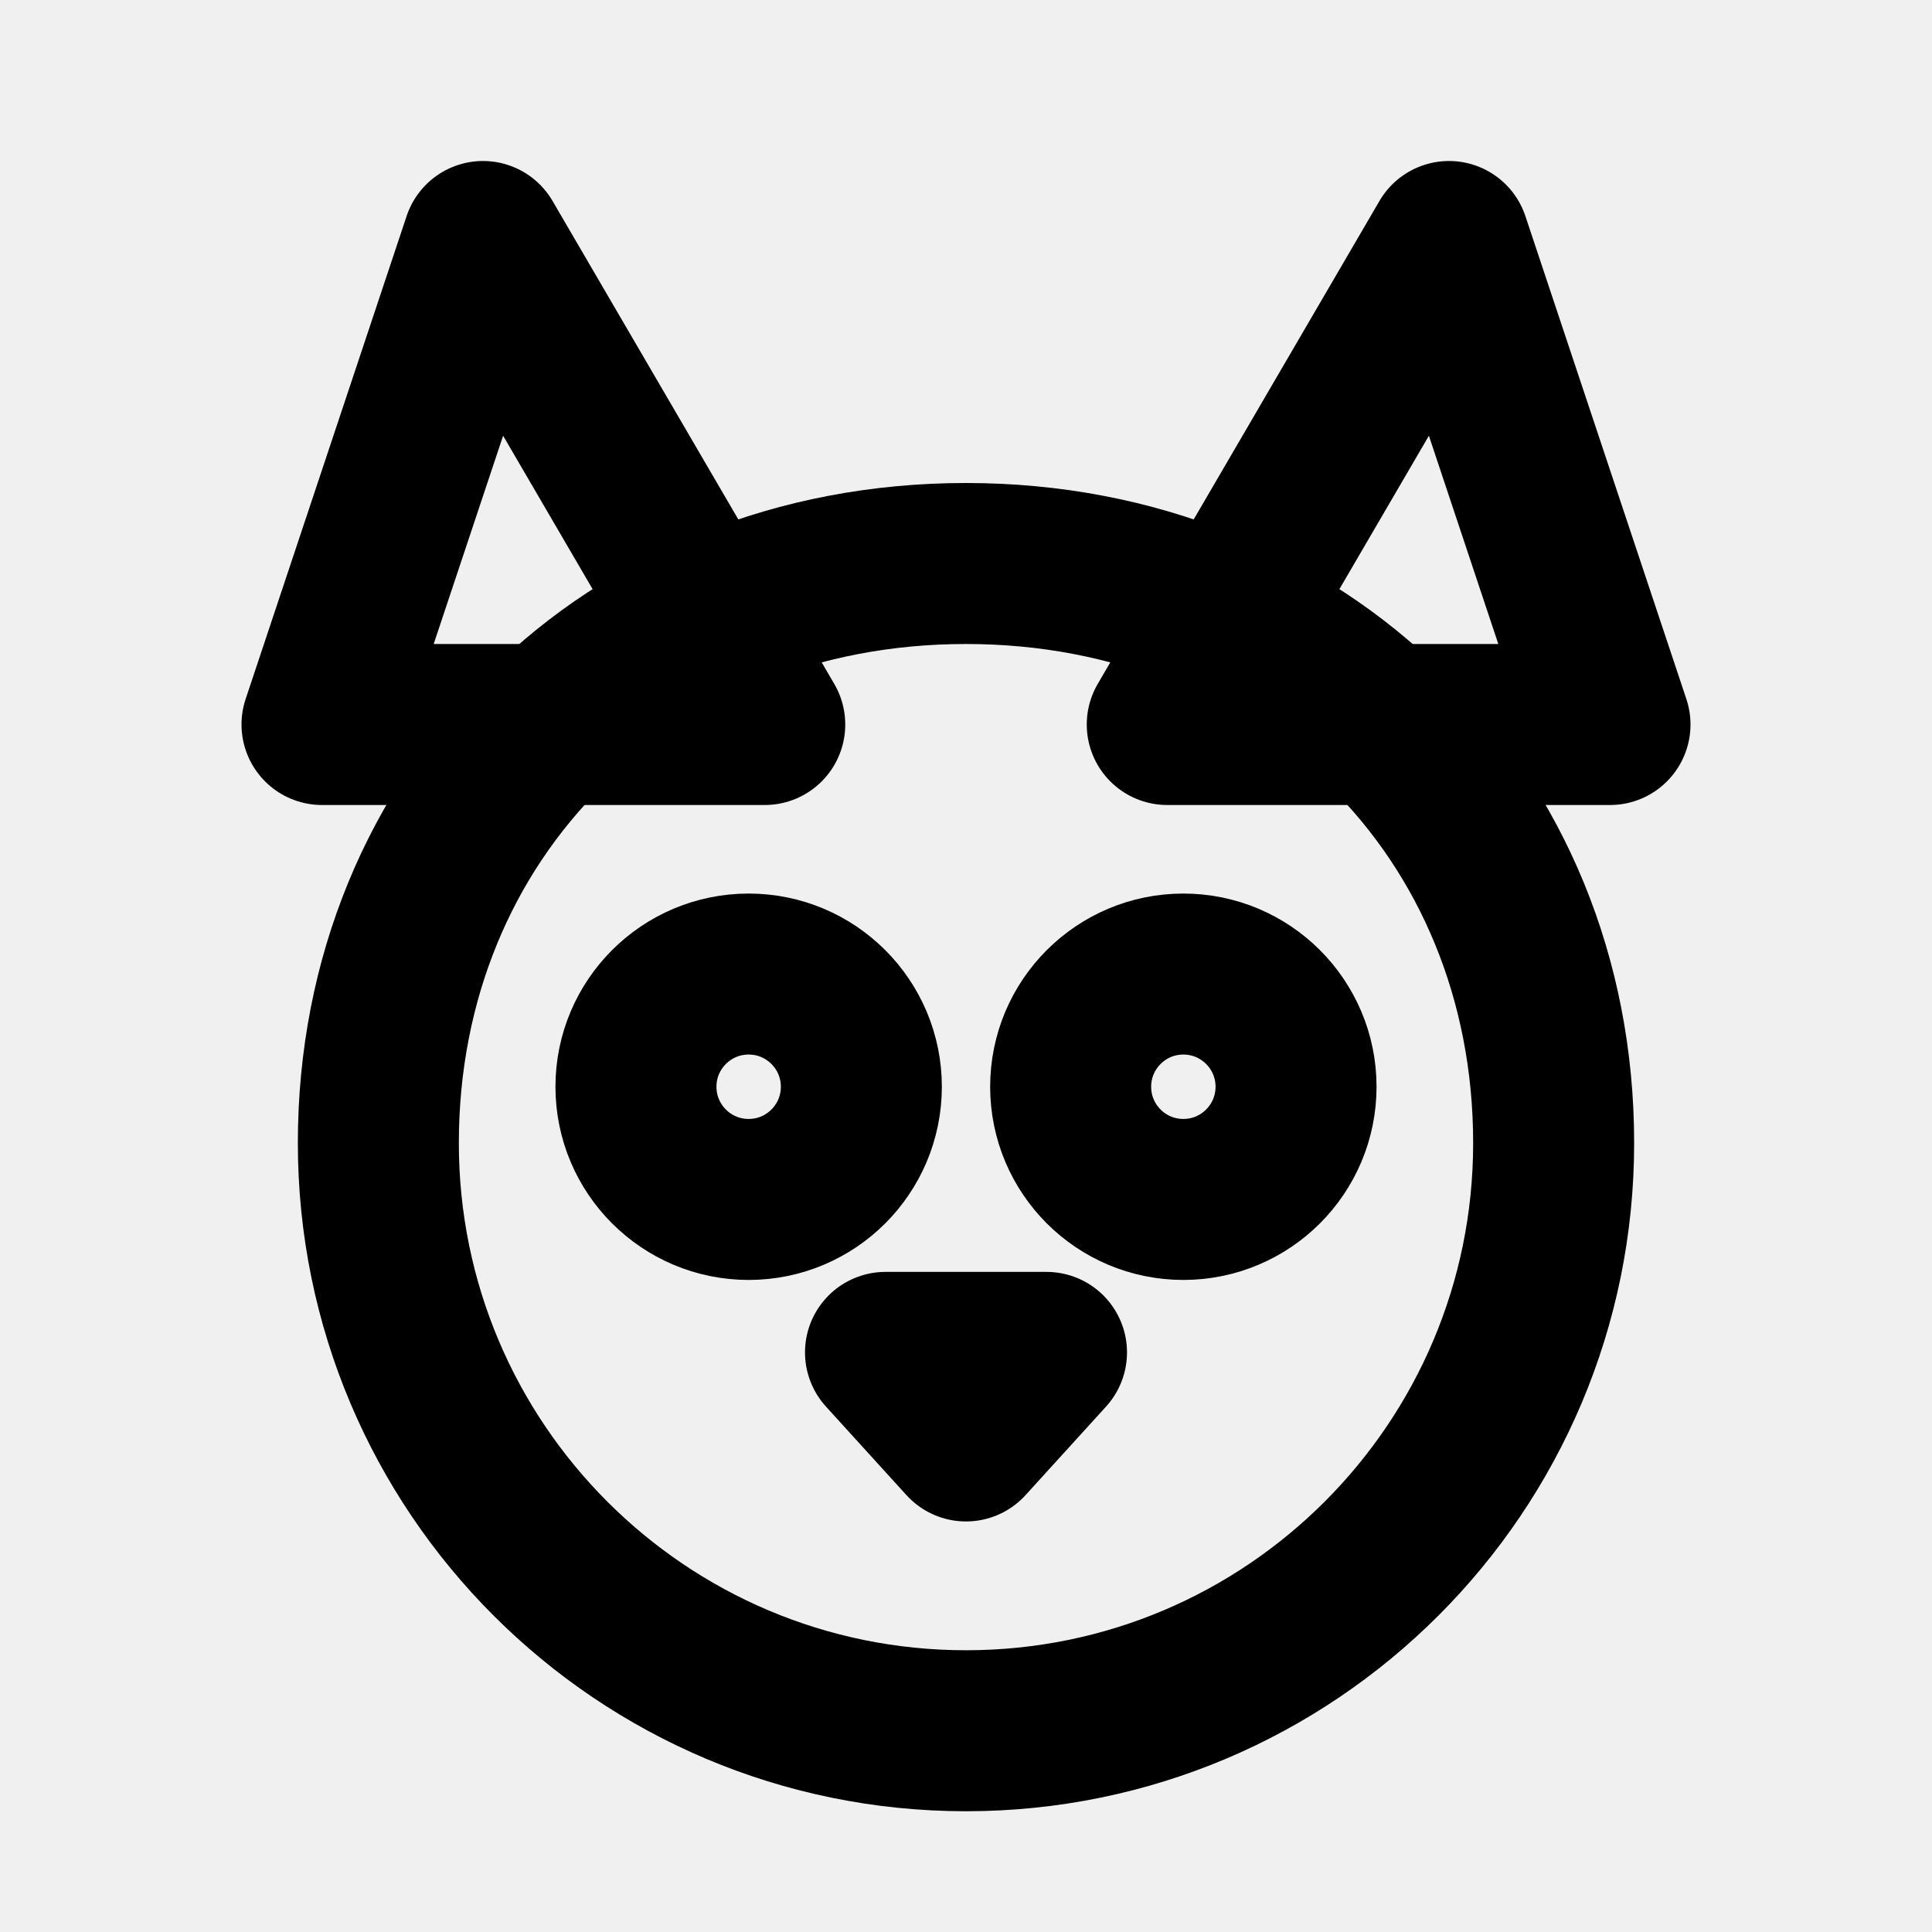
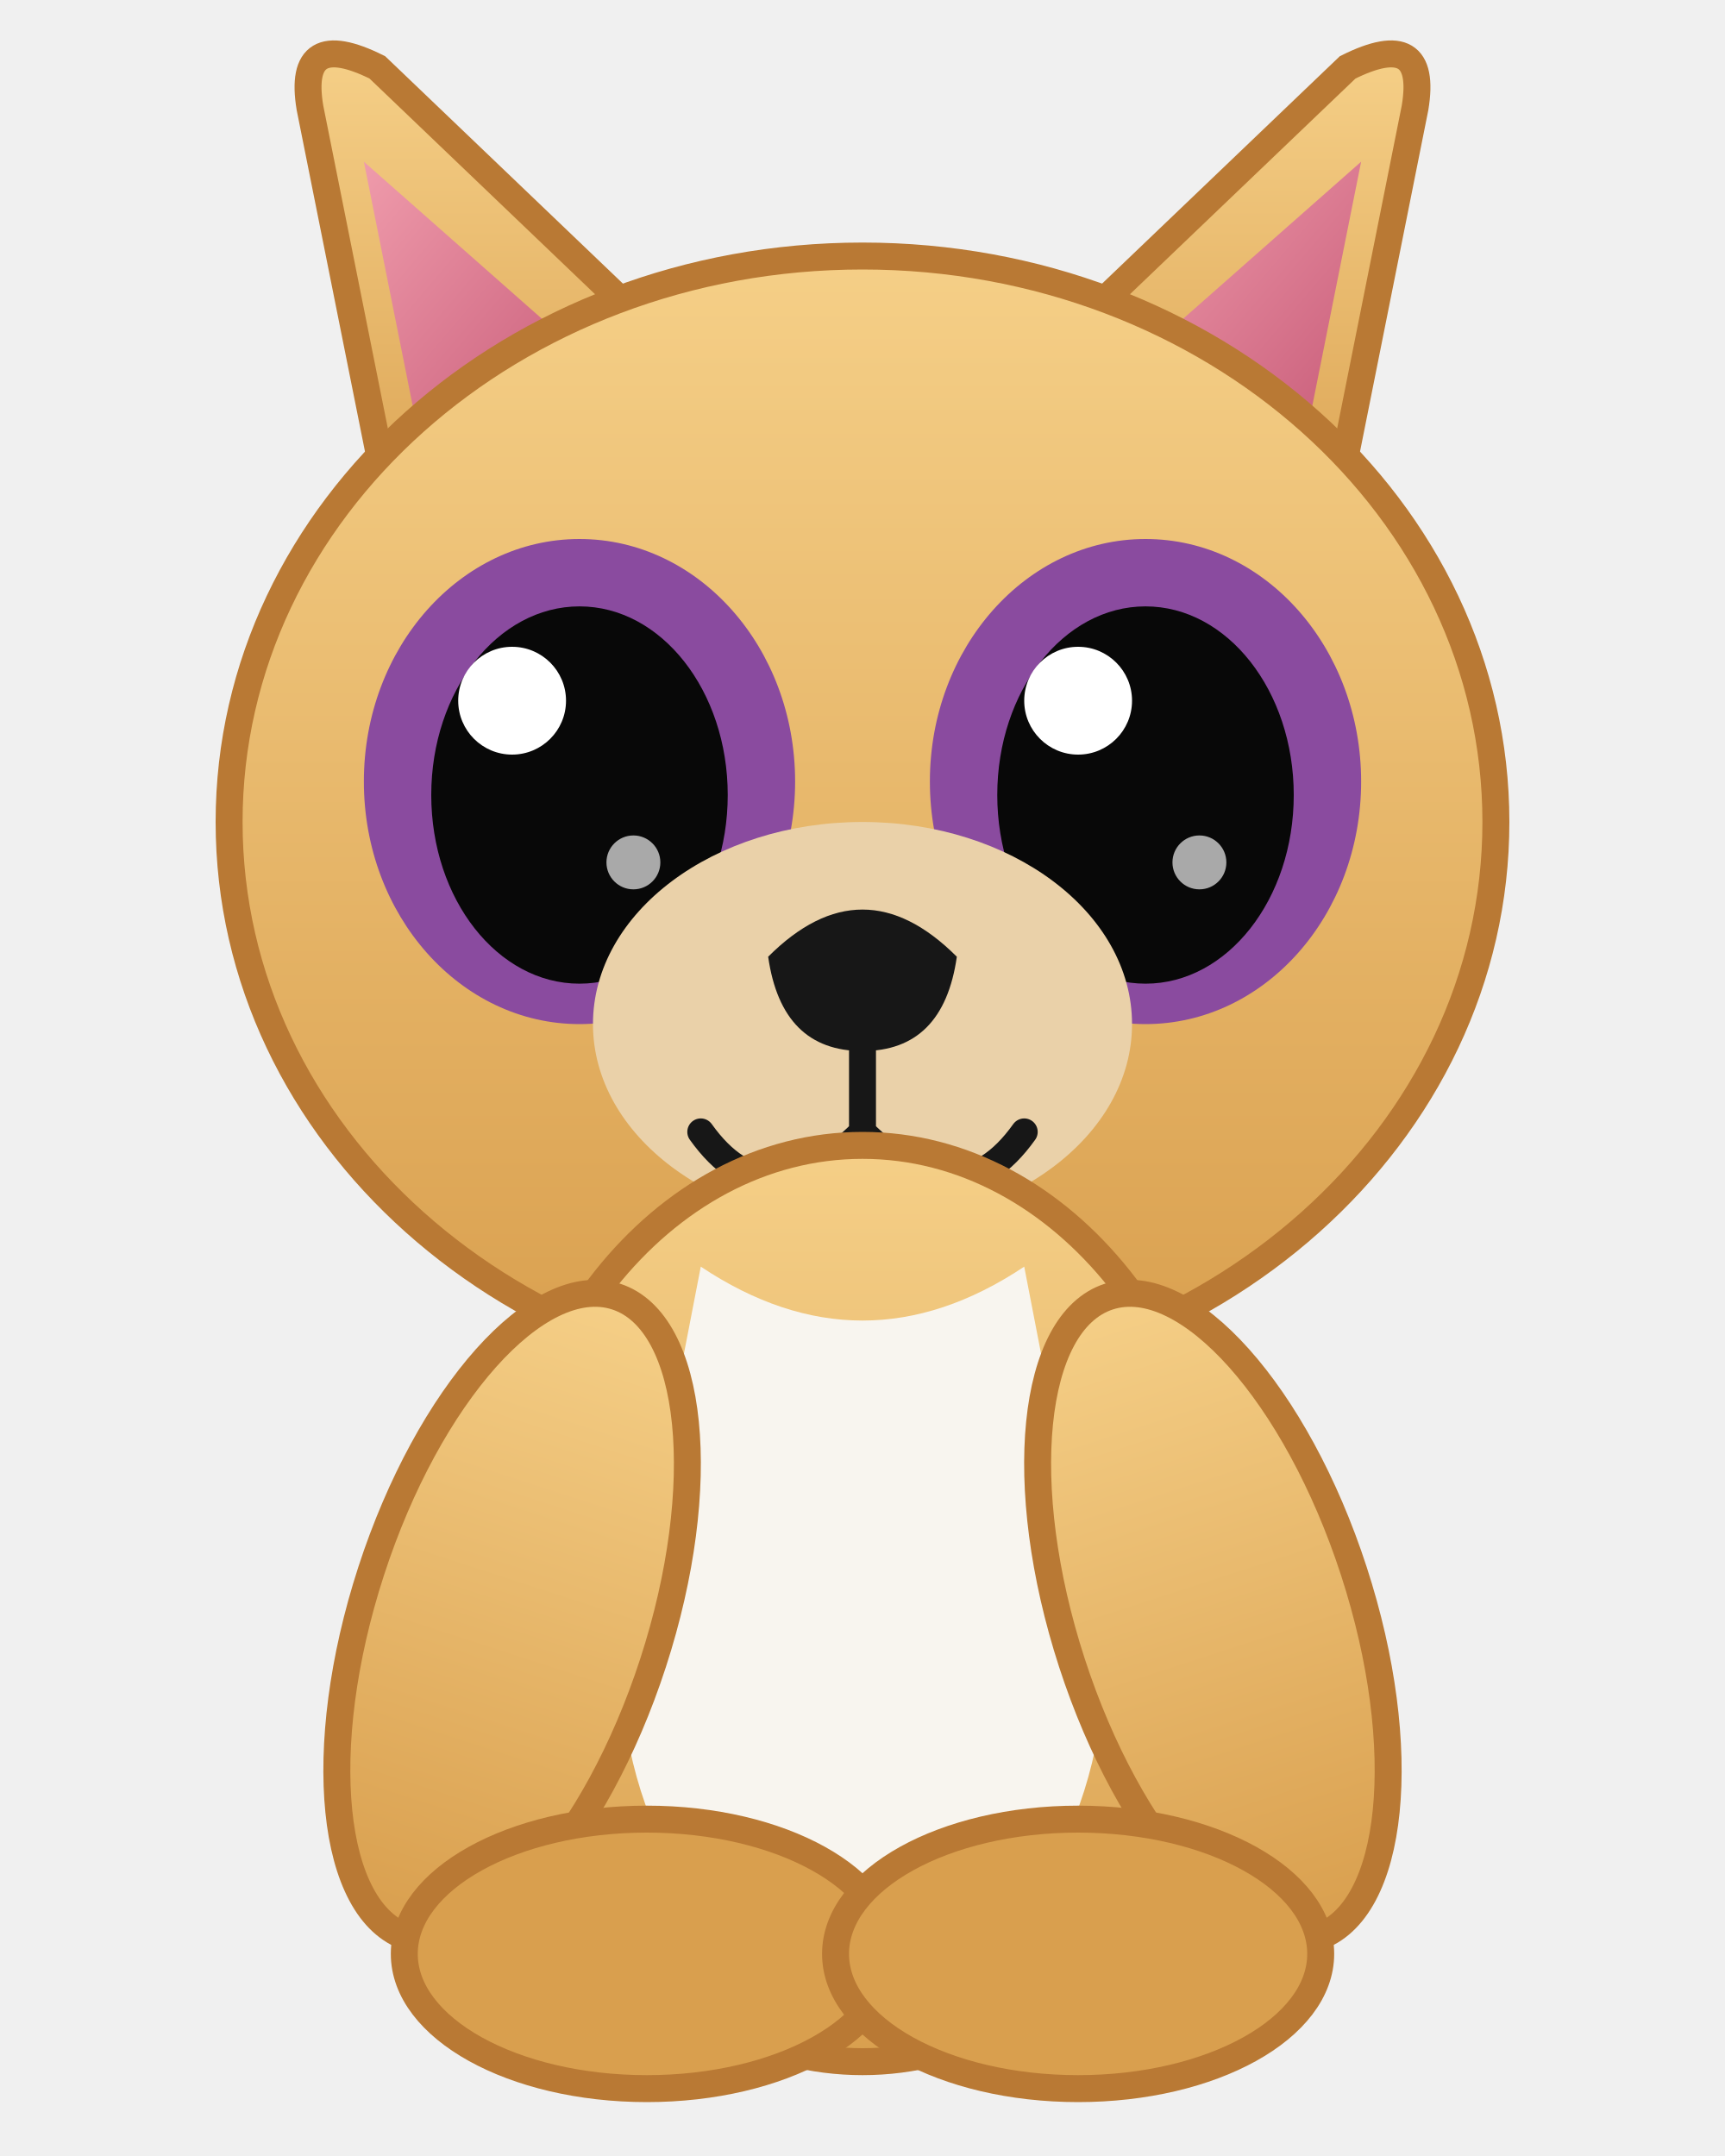
- <svg xmlns="http://www.w3.org/2000/svg" width="24" height="24" viewBox="0 0 24 24" fill="none" stroke="currentColor" stroke-width="2" stroke-linecap="round" stroke-linejoin="round">
-   <path d="M6 3 L9.5 9 L4 9 Z" />
-   <path d="M18 3 L20 9 L14.5 9 Z" />
-   <path d="M12 7c-4.2 0-7.3 3.1-7.3 7.2A7.3 7.3 0 0 0 12 21.5a7.3 7.3 0 0 0 7.3-7.3C19.3 10.1 16.2 7 12 7Z" />
-   <circle cx="9.3" cy="13.5" r="1.4" />
-   <circle cx="14.7" cy="13.5" r="1.4" />
-   <path d="M11 16.8h2l-1 1.1-1-1.1Z" />
+ <svg xmlns="http://www.w3.org/2000/svg" viewBox="0 0 128 160" role="img" aria-label="Tan plush dog marker">
+   <defs>
+     <linearGradient id="f" x1="0" y1="0" x2="0" y2="1">
+       <stop stop-color="#f5cf87" />
+       <stop offset="1" stop-color="#d99f4e" />
+     </linearGradient>
+     <linearGradient id="e" x1="0" y1="0" x2="1" y2="1">
+       <stop stop-color="#ef9bab" />
+       <stop offset="1" stop-color="#c85c79" />
+     </linearGradient>
+   </defs>
+   <path d="M30 43 23 8Q22 2 28 5l23 22Z" fill="url(#f)" stroke="#b97934" stroke-width="2" />
+   <path d="M98 43 105 8q1-6-5-3L77 27Z" fill="url(#f)" stroke="#b97934" stroke-width="2" />
+   <path d="m31 32-4-20 17 15Z" fill="url(#e)" />
+   <path d="m97 32 4-20-17 15Z" fill="url(#e)" />
+   <ellipse cx="64" cy="61" rx="47" ry="42" fill="url(#f)" stroke="#b97934" stroke-width="2" />
+   <ellipse cx="43" cy="58" rx="16" ry="18" fill="#8a4b9f" />
+   <ellipse cx="85" cy="58" rx="16" ry="18" fill="#8a4b9f" />
+   <ellipse cx="43" cy="59" rx="11" ry="14" fill="#080808" />
+   <ellipse cx="85" cy="59" rx="11" ry="14" fill="#080808" />
+   <circle cx="38" cy="52" r="4" fill="#fff" />
+   <circle cx="80" cy="52" r="4" fill="#fff" />
+   <circle cx="47" cy="64" r="2" fill="#fff" opacity=".65" />
+   <circle cx="89" cy="64" r="2" fill="#fff" opacity=".65" />
+   <ellipse cx="64" cy="76" rx="20" ry="15" fill="#ead1a9" />
+   <path d="M57 71q7-7 14 0-1 7-7 7t-7-7" fill="#171717" />
+   <path d="M64 78v6m0 0q-7 7-12 0m12 0q7 7 12 0" fill="none" stroke="#171717" stroke-width="2" stroke-linecap="round" />
+   <ellipse cx="64" cy="119" rx="27" ry="34" fill="url(#f)" stroke="#b97934" stroke-width="2" />
+   <path d="M52 94q12 8 24 0l6 31q-2 20-18 22-16-2-18-22Z" fill="#f8f5ef" />
+   <ellipse cx="38" cy="120" rx="11" ry="25" transform="rotate(18 38 120)" fill="url(#f)" stroke="#b97934" stroke-width="2" />
+   <ellipse cx="90" cy="120" rx="11" ry="25" transform="rotate(-18 90 120)" fill="url(#f)" stroke="#b97934" stroke-width="2" />
+   <ellipse cx="48" cy="145" rx="18" ry="10" fill="#d99f4e" stroke="#b97934" stroke-width="2" />
+   <ellipse cx="80" cy="145" rx="18" ry="10" fill="#d99f4e" stroke="#b97934" stroke-width="2" />
</svg>
